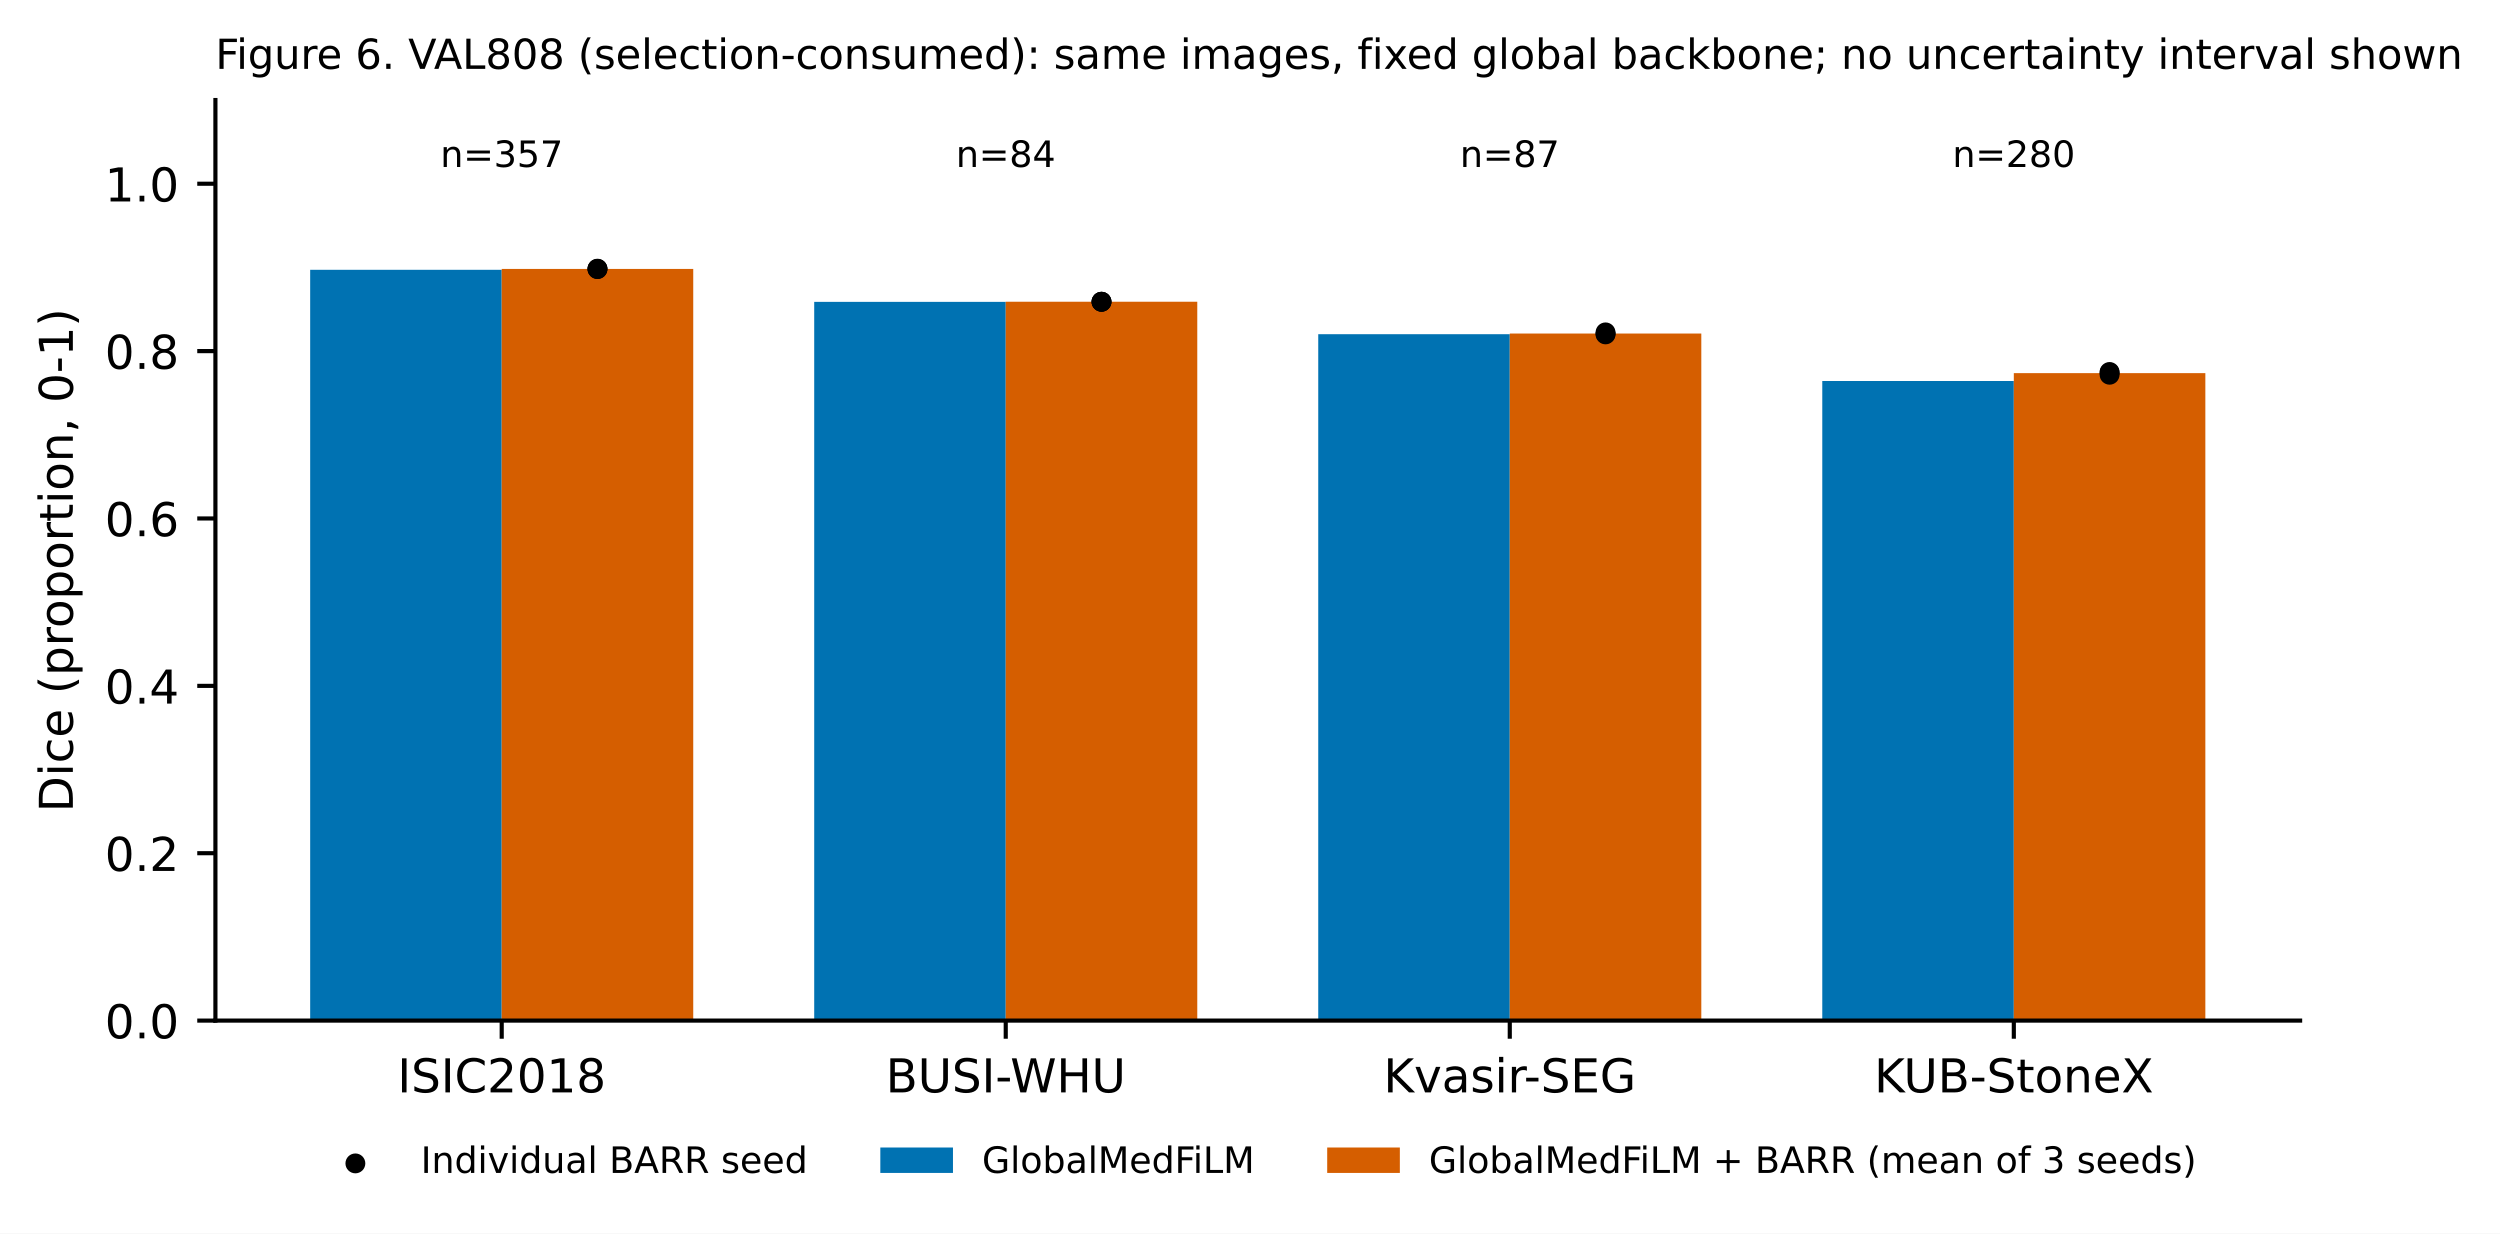
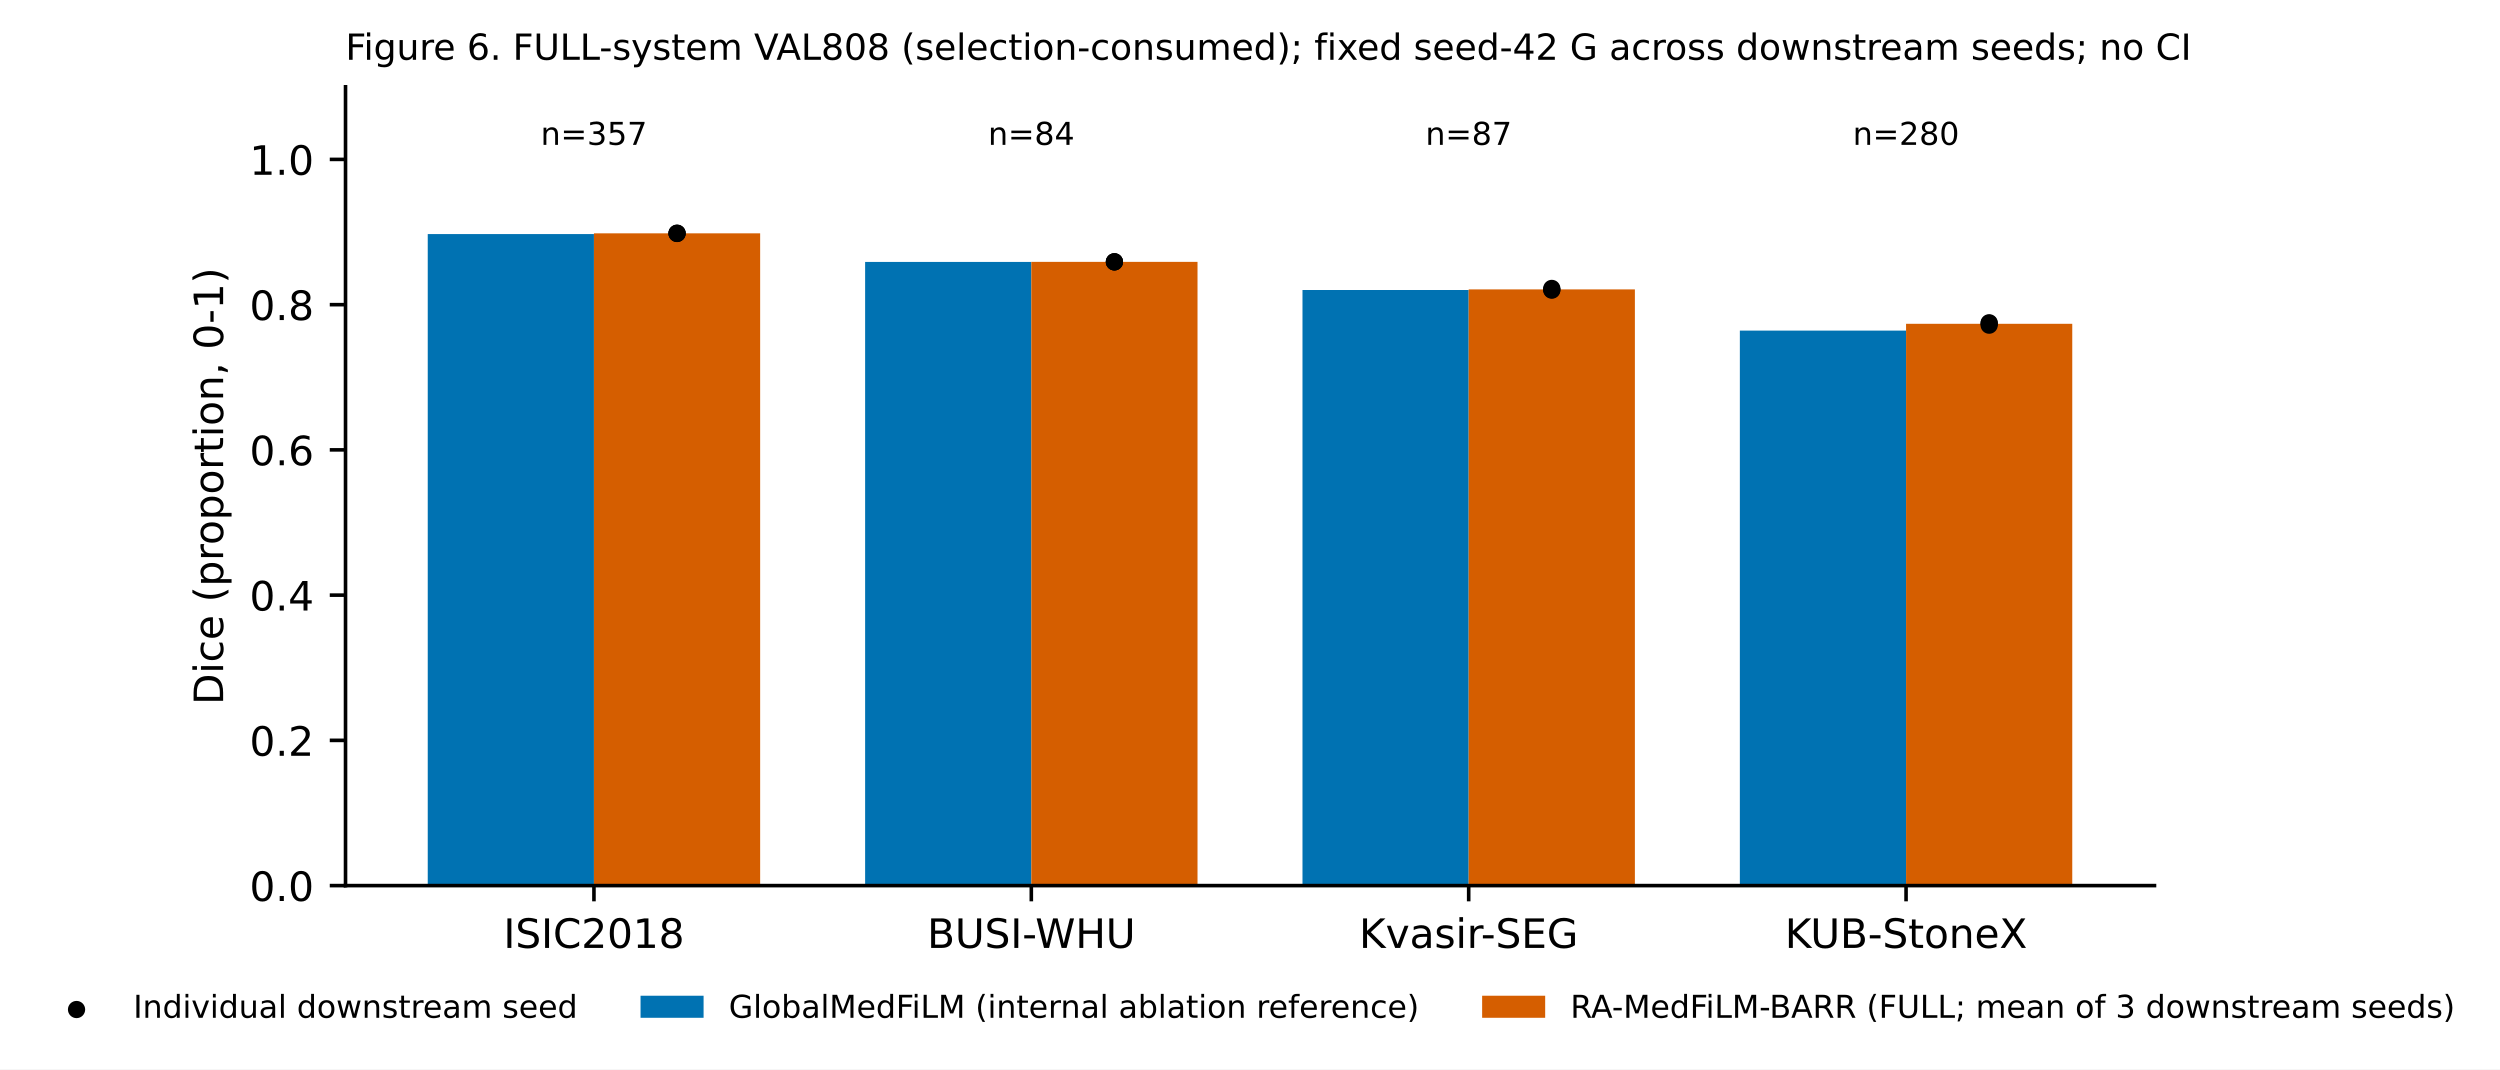
- <svg xmlns="http://www.w3.org/2000/svg" xmlns:xlink="http://www.w3.org/1999/xlink" width="481.797pt" height="237.728pt" viewBox="0 0 481.797 237.728" version="1.1">
+ <svg xmlns="http://www.w3.org/2000/svg" xmlns:xlink="http://www.w3.org/1999/xlink" width="555.235pt" height="237.502pt" viewBox="0 0 555.235 237.502" version="1.1">
  <defs>
    <style type="text/css">*{stroke-linejoin: round; stroke-linecap: butt}</style>
  </defs>
  <g id="figure_1">
    <g id="patch_1">
-       <path d="M 0 237.728  L 481.797 237.728  L 481.797 -0  L 0 -0  z " style="fill: #ffffff" />
+       <path d="M 0 237.502 L 555.235 237.502 L 555.235 0 L 0 0 z " style="fill: #ffffff" />
    </g>
    <g id="axes_1">
      <g id="patch_2">
-         <path d="M 41.514 196.687  L 443.274 196.687  L 443.274 19.279  L 41.514 19.279  z " style="fill: #ffffff" />
+         <path d="M 76.738 196.687 L 478.498 196.687 L 478.498 19.279 L 76.738 19.279 z " style="fill: #ffffff" />
      </g>
      <g id="patch_3">
-         <path d="M 59.775 196.687  L 96.688 196.687  L 96.688 51.992  L 59.775 51.992  z " clip-path="url(#p192f8a6941)" style="fill: #0072b2" />
+         <path d="M 94.999 196.687 L 131.912 196.687 L 131.912 51.992 L 94.999 51.992 z " clip-path="url(#p69cbf37fe4)" style="fill: #0072b2" />
      </g>
      <g id="patch_4">
-         <path d="M 96.688 196.687  L 133.6 196.687  L 133.6 51.824  L 96.688 51.824  z " clip-path="url(#p192f8a6941)" style="fill: #d55e00" />
+         <path d="M 131.912 196.687 L 168.824 196.687 L 168.824 51.824 L 131.912 51.824 z " clip-path="url(#p69cbf37fe4)" style="fill: #d55e00" />
      </g>
      <g id="patch_5">
-         <path d="M 156.913 196.687  L 193.825 196.687  L 193.825 58.175  L 156.913 58.175  z " clip-path="url(#p192f8a6941)" style="fill: #0072b2" />
+         <path d="M 192.137 196.687 L 229.049 196.687 L 229.049 58.175 L 192.137 58.175 z " clip-path="url(#p69cbf37fe4)" style="fill: #0072b2" />
      </g>
      <g id="patch_6">
-         <path d="M 193.825 196.687  L 230.737 196.687  L 230.737 58.155  L 193.825 58.155  z " clip-path="url(#p192f8a6941)" style="fill: #d55e00" />
+         <path d="M 229.049 196.687 L 265.961 196.687 L 265.961 58.155 L 229.049 58.155 z " clip-path="url(#p69cbf37fe4)" style="fill: #d55e00" />
      </g>
      <g id="patch_7">
-         <path d="M 254.05 196.687  L 290.962 196.687  L 290.962 64.403  L 254.05 64.403  z " clip-path="url(#p192f8a6941)" style="fill: #0072b2" />
+         <path d="M 289.274 196.687 L 326.186 196.687 L 326.186 64.403 L 289.274 64.403 z " clip-path="url(#p69cbf37fe4)" style="fill: #0072b2" />
      </g>
      <g id="patch_8">
-         <path d="M 290.962 196.687  L 327.874 196.687  L 327.874 64.279  L 290.962 64.279  z " clip-path="url(#p192f8a6941)" style="fill: #d55e00" />
+         <path d="M 326.186 196.687 L 363.099 196.687 L 363.099 64.279 L 326.186 64.279 z " clip-path="url(#p69cbf37fe4)" style="fill: #d55e00" />
      </g>
      <g id="patch_9">
-         <path d="M 351.187 196.687  L 388.1 196.687  L 388.1 73.424  L 351.187 73.424  z " clip-path="url(#p192f8a6941)" style="fill: #0072b2" />
+         <path d="M 386.411 196.687 L 423.324 196.687 L 423.324 73.424 L 386.411 73.424 z " clip-path="url(#p69cbf37fe4)" style="fill: #0072b2" />
      </g>
      <g id="patch_10">
-         <path d="M 388.1 196.687  L 425.012 196.687  L 425.012 71.909  L 388.1 71.909  z " clip-path="url(#p192f8a6941)" style="fill: #d55e00" />
+         <path d="M 423.324 196.687 L 460.236 196.687 L 460.236 71.909 L 423.324 71.909 z " clip-path="url(#p69cbf37fe4)" style="fill: #d55e00" />
      </g>
      <g id="matplotlib.axis_1">
        <g id="xtick_1">
          <g id="line2d_1">
            <defs>
-               <path id="m636daeb919" d="M 0 0  L 0 3.5  " style="stroke: #000000; stroke-width: 0.8" />
+               <path id="m636daeb919" d="M 0 0 L 0 3.5 " style="stroke: #000000; stroke-width: 0.8" />
            </defs>
            <g>
-               <use xlink:href="#m636daeb919" x="96.688" y="196.687" style="stroke: #000000; stroke-width: 0.8" />
+               <use xlink:href="#m636daeb919" x="131.912" y="196.687" style="stroke: #000000; stroke-width: 0.8" />
            </g>
          </g>
          <g id="text_1">
-             <text style="font-size: 9px; font-family: 'DejaVu Sans'; text-anchor: middle" x="96.688" y="210.525" transform="rotate(-0 96.68752 210.5246)">ISIC2018</text>
+             <text style="font-size: 9px; font-family: 'DejaVu Sans'; text-anchor: middle" x="131.912" y="210.525" transform="rotate(-0 131.9117 210.5253)">ISIC2018</text>
          </g>
        </g>
        <g id="xtick_2">
          <g id="line2d_2">
            <g>
-               <use xlink:href="#m636daeb919" x="193.825" y="196.687" style="stroke: #000000; stroke-width: 0.8" />
+               <use xlink:href="#m636daeb919" x="229.049" y="196.687" style="stroke: #000000; stroke-width: 0.8" />
            </g>
          </g>
          <g id="text_2">
-             <text style="font-size: 9px; font-family: 'DejaVu Sans'; text-anchor: middle" x="193.825" y="210.525" transform="rotate(-0 193.8248 210.5246)">BUSI-WHU</text>
+             <text style="font-size: 9px; font-family: 'DejaVu Sans'; text-anchor: middle" x="229.049" y="210.525" transform="rotate(-0 229.049 210.5253)">BUSI-WHU</text>
          </g>
        </g>
        <g id="xtick_3">
          <g id="line2d_3">
            <g>
-               <use xlink:href="#m636daeb919" x="290.962" y="196.687" style="stroke: #000000; stroke-width: 0.8" />
+               <use xlink:href="#m636daeb919" x="326.186" y="196.687" style="stroke: #000000; stroke-width: 0.8" />
            </g>
          </g>
          <g id="text_3">
-             <text style="font-size: 9px; font-family: 'DejaVu Sans'; text-anchor: middle" x="290.962" y="210.525" transform="rotate(-0 290.9622 210.5253)">Kvasir-SEG</text>
+             <text style="font-size: 9px; font-family: 'DejaVu Sans'; text-anchor: middle" x="326.186" y="210.525" transform="rotate(-0 326.1863 210.5253)">Kvasir-SEG</text>
          </g>
        </g>
        <g id="xtick_4">
          <g id="line2d_4">
            <g>
-               <use xlink:href="#m636daeb919" x="388.1" y="196.687" style="stroke: #000000; stroke-width: 0.8" />
+               <use xlink:href="#m636daeb919" x="423.324" y="196.687" style="stroke: #000000; stroke-width: 0.8" />
            </g>
          </g>
          <g id="text_4">
-             <text style="font-size: 9px; font-family: 'DejaVu Sans'; text-anchor: middle" x="388.1" y="210.525" transform="rotate(-0 388.0995 210.5246)">KUB-StoneX</text>
+             <text style="font-size: 9px; font-family: 'DejaVu Sans'; text-anchor: middle" x="423.324" y="210.525" transform="rotate(-0 423.3237 210.5253)">KUB-StoneX</text>
          </g>
        </g>
      </g>
      <g id="matplotlib.axis_2">
        <g id="ytick_1">
          <g id="line2d_5">
            <defs>
-               <path id="ma7c0ddc737" d="M 0 0  L -3.5 0  " style="stroke: #000000; stroke-width: 0.8" />
+               <path id="ma7c0ddc737" d="M 0 0 L -3.5 0 " style="stroke: #000000; stroke-width: 0.8" />
            </defs>
            <g>
-               <use xlink:href="#ma7c0ddc737" x="41.514" y="196.687" style="stroke: #000000; stroke-width: 0.8" />
+               <use xlink:href="#ma7c0ddc737" x="76.738" y="196.687" style="stroke: #000000; stroke-width: 0.8" />
            </g>
          </g>
          <g id="text_5">
-             <text style="font-size: 9px; font-family: 'DejaVu Sans'; text-anchor: end" x="34.514" y="200.106" transform="rotate(-0 34.51352 200.1057)">0.0</text>
+             <text style="font-size: 9px; font-family: 'DejaVu Sans'; text-anchor: end" x="69.738" y="200.106" transform="rotate(-0 69.73766 200.106)">0.0</text>
          </g>
        </g>
        <g id="ytick_2">
          <g id="line2d_6">
            <g>
-               <use xlink:href="#ma7c0ddc737" x="41.514" y="164.431" style="stroke: #000000; stroke-width: 0.8" />
+               <use xlink:href="#ma7c0ddc737" x="76.738" y="164.431" style="stroke: #000000; stroke-width: 0.8" />
            </g>
          </g>
          <g id="text_6">
-             <text style="font-size: 9px; font-family: 'DejaVu Sans'; text-anchor: end" x="34.514" y="167.85" transform="rotate(-0 34.51352 167.8497)">0.2</text>
+             <text style="font-size: 9px; font-family: 'DejaVu Sans'; text-anchor: end" x="69.738" y="167.85" transform="rotate(-0 69.73766 167.85)">0.2</text>
          </g>
        </g>
        <g id="ytick_3">
          <g id="line2d_7">
            <g>
-               <use xlink:href="#ma7c0ddc737" x="41.514" y="132.175" style="stroke: #000000; stroke-width: 0.8" />
+               <use xlink:href="#ma7c0ddc737" x="76.738" y="132.175" style="stroke: #000000; stroke-width: 0.8" />
            </g>
          </g>
          <g id="text_7">
-             <text style="font-size: 9px; font-family: 'DejaVu Sans'; text-anchor: end" x="34.514" y="135.594" transform="rotate(-0 34.51352 135.5937)">0.4</text>
+             <text style="font-size: 9px; font-family: 'DejaVu Sans'; text-anchor: end" x="69.738" y="135.594" transform="rotate(-0 69.73766 135.594)">0.4</text>
          </g>
        </g>
        <g id="ytick_4">
          <g id="line2d_8">
            <g>
-               <use xlink:href="#ma7c0ddc737" x="41.514" y="99.919" style="stroke: #000000; stroke-width: 0.8" />
+               <use xlink:href="#ma7c0ddc737" x="76.738" y="99.919" style="stroke: #000000; stroke-width: 0.8" />
            </g>
          </g>
          <g id="text_8">
-             <text style="font-size: 9px; font-family: 'DejaVu Sans'; text-anchor: end" x="34.514" y="103.338" transform="rotate(-0 34.51352 103.3377)">0.6</text>
+             <text style="font-size: 9px; font-family: 'DejaVu Sans'; text-anchor: end" x="69.738" y="103.338" transform="rotate(-0 69.73766 103.338)">0.6</text>
          </g>
        </g>
        <g id="ytick_5">
          <g id="line2d_9">
            <g>
-               <use xlink:href="#ma7c0ddc737" x="41.514" y="67.663" style="stroke: #000000; stroke-width: 0.8" />
+               <use xlink:href="#ma7c0ddc737" x="76.738" y="67.663" style="stroke: #000000; stroke-width: 0.8" />
            </g>
          </g>
          <g id="text_9">
-             <text style="font-size: 9px; font-family: 'DejaVu Sans'; text-anchor: end" x="34.514" y="71.082" transform="rotate(-0 34.51352 71.08169)">0.8</text>
+             <text style="font-size: 9px; font-family: 'DejaVu Sans'; text-anchor: end" x="69.738" y="71.082" transform="rotate(-0 69.73766 71.08205)">0.8</text>
          </g>
        </g>
        <g id="ytick_6">
          <g id="line2d_10">
            <g>
-               <use xlink:href="#ma7c0ddc737" x="41.514" y="35.407" style="stroke: #000000; stroke-width: 0.8" />
+               <use xlink:href="#ma7c0ddc737" x="76.738" y="35.407" style="stroke: #000000; stroke-width: 0.8" />
            </g>
          </g>
          <g id="text_10">
-             <text style="font-size: 9px; font-family: 'DejaVu Sans'; text-anchor: end" x="34.514" y="38.826" transform="rotate(-0 34.51352 38.8257)">1.0</text>
+             <text style="font-size: 9px; font-family: 'DejaVu Sans'; text-anchor: end" x="69.738" y="38.826" transform="rotate(-0 69.73766 38.82605)">1.0</text>
          </g>
        </g>
        <g id="text_11">
-           <text style="font-size: 9px; font-family: 'DejaVu Sans'; text-anchor: middle" x="14.039" y="107.983" transform="rotate(-90 14.03859 107.9827)">Dice (proportion, 0-1)</text>
+           <text style="font-size: 9px; font-family: 'DejaVu Sans'; text-anchor: middle" x="49.553" y="107.983" transform="rotate(-90 49.55313 107.9827)">Dice (proportion, 0-1)</text>
        </g>
      </g>
      <g id="patch_11">
-         <path d="M 41.514 196.687  L 41.514 19.279  " style="fill: none; stroke: #000000; stroke-width: 0.8; stroke-linejoin: miter; stroke-linecap: square" />
+         <path d="M 76.738 196.687 L 76.738 19.279 " style="fill: none; stroke: #000000; stroke-width: 0.8; stroke-linejoin: miter; stroke-linecap: square" />
      </g>
      <g id="patch_12">
-         <path d="M 41.514 196.687  L 443.274 196.687  " style="fill: none; stroke: #000000; stroke-width: 0.8; stroke-linejoin: miter; stroke-linecap: square" />
+         <path d="M 76.738 196.687 L 478.498 196.687 " style="fill: none; stroke: #000000; stroke-width: 0.8; stroke-linejoin: miter; stroke-linecap: square" />
      </g>
      <g id="PathCollection_1">
        <defs>
-           <path id="m77f3df82dc" d="M 0 1.414  C 0.375 1.414 0.735 1.265 1 1  C 1.265 0.735 1.414 0.375 1.414 0  C 1.414 -0.375 1.265 -0.735 1 -1  C 0.735 -1.265 0.375 -1.414 0 -1.414  C -0.375 -1.414 -0.735 -1.265 -1 -1  C -1.265 -0.735 -1.414 -0.375 -1.414 0  C -1.414 0.375 -1.265 0.735 -1 1  C -0.735 1.265 -0.375 1.414 0 1.414  z " style="stroke: #000000" />
+           <path id="m77f3df82dc" d="M 0 1.414 C 0.375 1.414 0.735 1.265 1 1 C 1.265 0.735 1.414 0.375 1.414 0 C 1.414 -0.375 1.265 -0.735 1 -1 C 0.735 -1.265 0.375 -1.414 0 -1.414 C -0.375 -1.414 -0.735 -1.265 -1 -1 C -1.265 -0.735 -1.414 -0.375 -1.414 0 C -1.414 0.375 -1.265 0.735 -1 1 C -0.735 1.265 -0.375 1.414 0 1.414 z " style="stroke: #000000" />
        </defs>
-         <g clip-path="url(#p192f8a6941)">
-           <use xlink:href="#m77f3df82dc" x="115.144" y="51.837" style="stroke: #000000" />
-           <use xlink:href="#m77f3df82dc" x="115.144" y="51.778" style="stroke: #000000" />
-           <use xlink:href="#m77f3df82dc" x="115.144" y="51.858" style="stroke: #000000" />
+         <g clip-path="url(#p69cbf37fe4)">
+           <use xlink:href="#m77f3df82dc" x="150.368" y="51.837" style="stroke: #000000" />
+           <use xlink:href="#m77f3df82dc" x="150.368" y="51.778" style="stroke: #000000" />
+           <use xlink:href="#m77f3df82dc" x="150.368" y="51.858" style="stroke: #000000" />
        </g>
      </g>
      <g id="text_12">
-         <text style="font-size: 7px; font-family: 'DejaVu Sans'; text-anchor: middle" x="96.688" y="32.181" transform="rotate(-0 96.68752 32.18115)">n=357</text>
+         <text style="font-size: 7px; font-family: 'DejaVu Sans'; text-anchor: middle" x="131.912" y="32.181" transform="rotate(-0 131.9117 32.18115)">n=357</text>
      </g>
      <g id="PathCollection_2">
-         <g clip-path="url(#p192f8a6941)">
-           <use xlink:href="#m77f3df82dc" x="212.281" y="58.16" style="stroke: #000000" />
-           <use xlink:href="#m77f3df82dc" x="212.281" y="58.155" style="stroke: #000000" />
-           <use xlink:href="#m77f3df82dc" x="212.281" y="58.148" style="stroke: #000000" />
+         <g clip-path="url(#p69cbf37fe4)">
+           <use xlink:href="#m77f3df82dc" x="247.505" y="58.16" style="stroke: #000000" />
+           <use xlink:href="#m77f3df82dc" x="247.505" y="58.155" style="stroke: #000000" />
+           <use xlink:href="#m77f3df82dc" x="247.505" y="58.148" style="stroke: #000000" />
        </g>
      </g>
      <g id="text_13">
-         <text style="font-size: 7px; font-family: 'DejaVu Sans'; text-anchor: middle" x="193.825" y="32.181" transform="rotate(-0 193.8248 32.18115)">n=84</text>
+         <text style="font-size: 7px; font-family: 'DejaVu Sans'; text-anchor: middle" x="229.049" y="32.181" transform="rotate(-0 229.049 32.18115)">n=84</text>
      </g>
      <g id="PathCollection_3">
-         <g clip-path="url(#p192f8a6941)">
-           <use xlink:href="#m77f3df82dc" x="309.418" y="64.337" style="stroke: #000000" />
-           <use xlink:href="#m77f3df82dc" x="309.418" y="64.056" style="stroke: #000000" />
-           <use xlink:href="#m77f3df82dc" x="309.418" y="64.443" style="stroke: #000000" />
+         <g clip-path="url(#p69cbf37fe4)">
+           <use xlink:href="#m77f3df82dc" x="344.642" y="64.337" style="stroke: #000000" />
+           <use xlink:href="#m77f3df82dc" x="344.642" y="64.056" style="stroke: #000000" />
+           <use xlink:href="#m77f3df82dc" x="344.642" y="64.443" style="stroke: #000000" />
        </g>
      </g>
      <g id="text_14">
-         <text style="font-size: 7px; font-family: 'DejaVu Sans'; text-anchor: middle" x="290.962" y="32.181" transform="rotate(-0 290.9622 32.18115)">n=87</text>
+         <text style="font-size: 7px; font-family: 'DejaVu Sans'; text-anchor: middle" x="326.186" y="32.181" transform="rotate(-0 326.1863 32.18115)">n=87</text>
      </g>
      <g id="PathCollection_4">
-         <g clip-path="url(#p192f8a6941)">
-           <use xlink:href="#m77f3df82dc" x="406.556" y="72.221" style="stroke: #000000" />
-           <use xlink:href="#m77f3df82dc" x="406.556" y="71.818" style="stroke: #000000" />
-           <use xlink:href="#m77f3df82dc" x="406.556" y="71.687" style="stroke: #000000" />
+         <g clip-path="url(#p69cbf37fe4)">
+           <use xlink:href="#m77f3df82dc" x="441.78" y="72.221" style="stroke: #000000" />
+           <use xlink:href="#m77f3df82dc" x="441.78" y="71.818" style="stroke: #000000" />
+           <use xlink:href="#m77f3df82dc" x="441.78" y="71.687" style="stroke: #000000" />
        </g>
      </g>
      <g id="text_15">
-         <text style="font-size: 7px; font-family: 'DejaVu Sans'; text-anchor: middle" x="388.1" y="32.181" transform="rotate(-0 388.0995 32.18115)">n=280</text>
+         <text style="font-size: 7px; font-family: 'DejaVu Sans'; text-anchor: middle" x="423.324" y="32.181" transform="rotate(-0 423.3237 32.18115)">n=280</text>
      </g>
      <g id="text_16">
-         <text style="font-size: 8px; font-family: 'DejaVu Sans'; text-anchor: start" x="41.514" y="13.279" transform="rotate(-0 41.51352 13.27875)">Figure 6. VAL808 (selection-consumed): same images, fixed global backbone; no uncertainty interval shown</text>
+         <text style="font-size: 8px; font-family: 'DejaVu Sans'; text-anchor: start" x="76.738" y="13.279" transform="rotate(-0 76.73766 13.27875)">Figure 6. FULL-system VAL808 (selection-consumed); fixed seed-42 G across downstream seeds; no CI</text>
      </g>
      <g id="legend_1">
        <g id="PathCollection_5">
          <g>
-             <use xlink:href="#m77f3df82dc" x="68.489" y="224.209" style="stroke: #000000" />
+             <use xlink:href="#m77f3df82dc" x="17" y="224.209" style="stroke: #000000" />
          </g>
        </g>
        <g id="text_17">
-           <text style="font-size: 7px; font-family: 'DejaVu Sans'; text-anchor: start" x="81.089" y="226.046" transform="rotate(-0 81.08945 226.0465)">Individual BARR seed</text>
+           <text style="font-size: 7px; font-family: 'DejaVu Sans'; text-anchor: start" x="29.6" y="226.046" transform="rotate(-0 29.6 226.0465)">Individual downstream seed</text>
        </g>
        <g id="patch_13">
-           <path d="M 169.655 226.046  L 183.655 226.046  L 183.655 221.146  L 169.655 221.146  z " style="fill: #0072b2" />
+           <path d="M 142.261 226.046 L 156.261 226.046 L 156.261 221.146 L 142.261 221.146 z " style="fill: #0072b2" />
        </g>
        <g id="text_18">
-           <text style="font-size: 7px; font-family: 'DejaVu Sans'; text-anchor: start" x="189.255" y="226.046" transform="rotate(-0 189.2548 226.0465)">GlobalMedFiLM</text>
+           <text style="font-size: 7px; font-family: 'DejaVu Sans'; text-anchor: start" x="161.861" y="226.046" transform="rotate(-0 161.8606 226.0465)">GlobalMedFiLM (internal ablation reference)</text>
        </g>
        <g id="patch_14">
-           <path d="M 255.777 226.046  L 269.777 226.046  L 269.777 221.146  L 255.777 221.146  z " style="fill: #d55e00" />
+           <path d="M 329.174 226.046 L 343.174 226.046 L 343.174 221.146 L 329.174 221.146 z " style="fill: #d55e00" />
        </g>
        <g id="text_19">
-           <text style="font-size: 7px; font-family: 'DejaVu Sans'; text-anchor: start" x="275.377" y="226.046" transform="rotate(-0 275.3766 226.0465)">GlobalMedFiLM + BARR (mean of 3 seeds)</text>
+           <text style="font-size: 7px; font-family: 'DejaVu Sans'; text-anchor: start" x="348.774" y="226.046" transform="rotate(-0 348.7738 226.0465)">RA-MedFiLM-BARR (FULL; mean of 3 downstream seeds)</text>
        </g>
      </g>
    </g>
  </g>
  <defs>
-     <clipPath id="p192f8a6941">
-       <rect x="41.514" y="19.279" width="401.76" height="177.408" />
+     <clipPath id="p69cbf37fe4">
+       <rect x="76.738" y="19.279" width="401.76" height="177.408" />
    </clipPath>
  </defs>
</svg>
